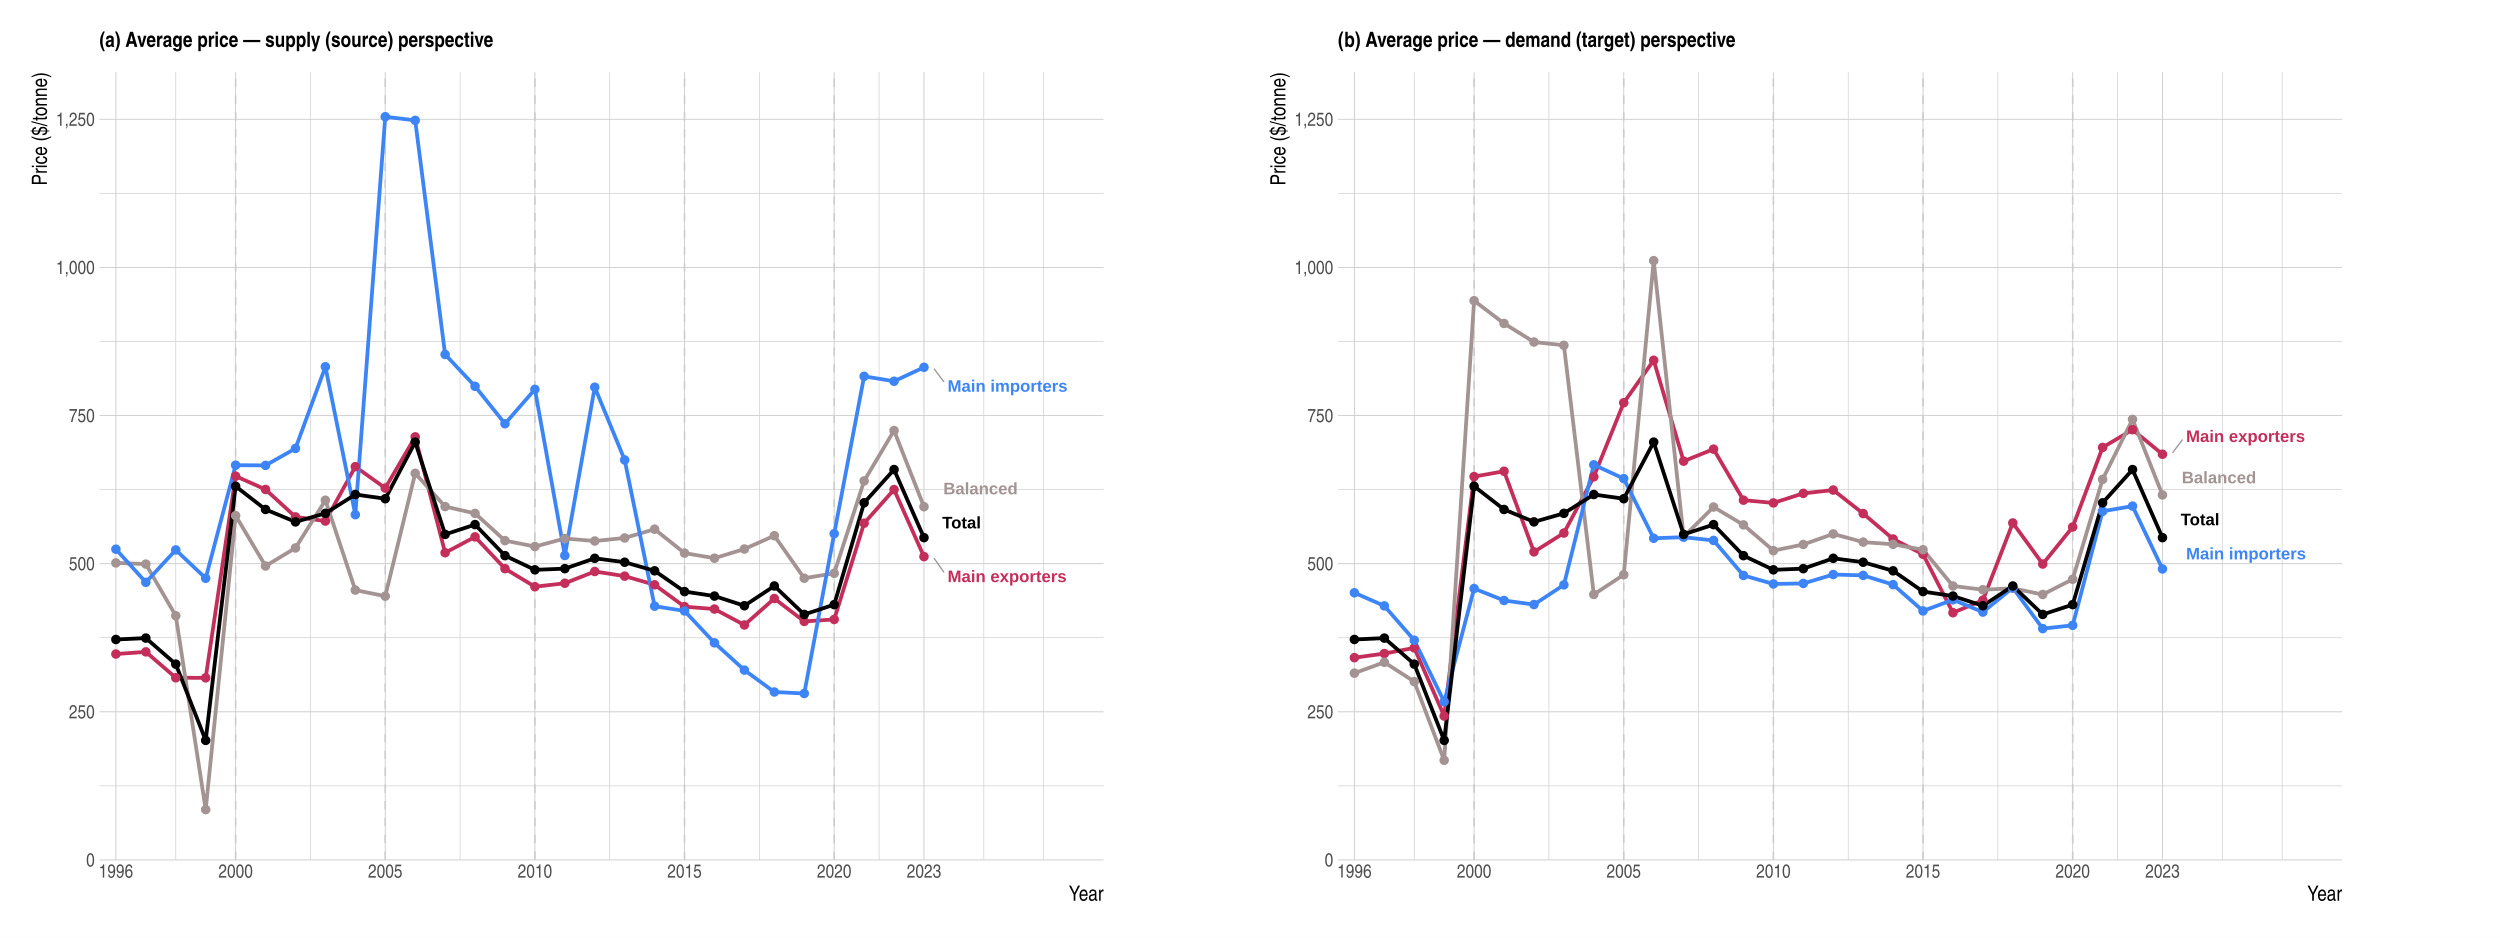
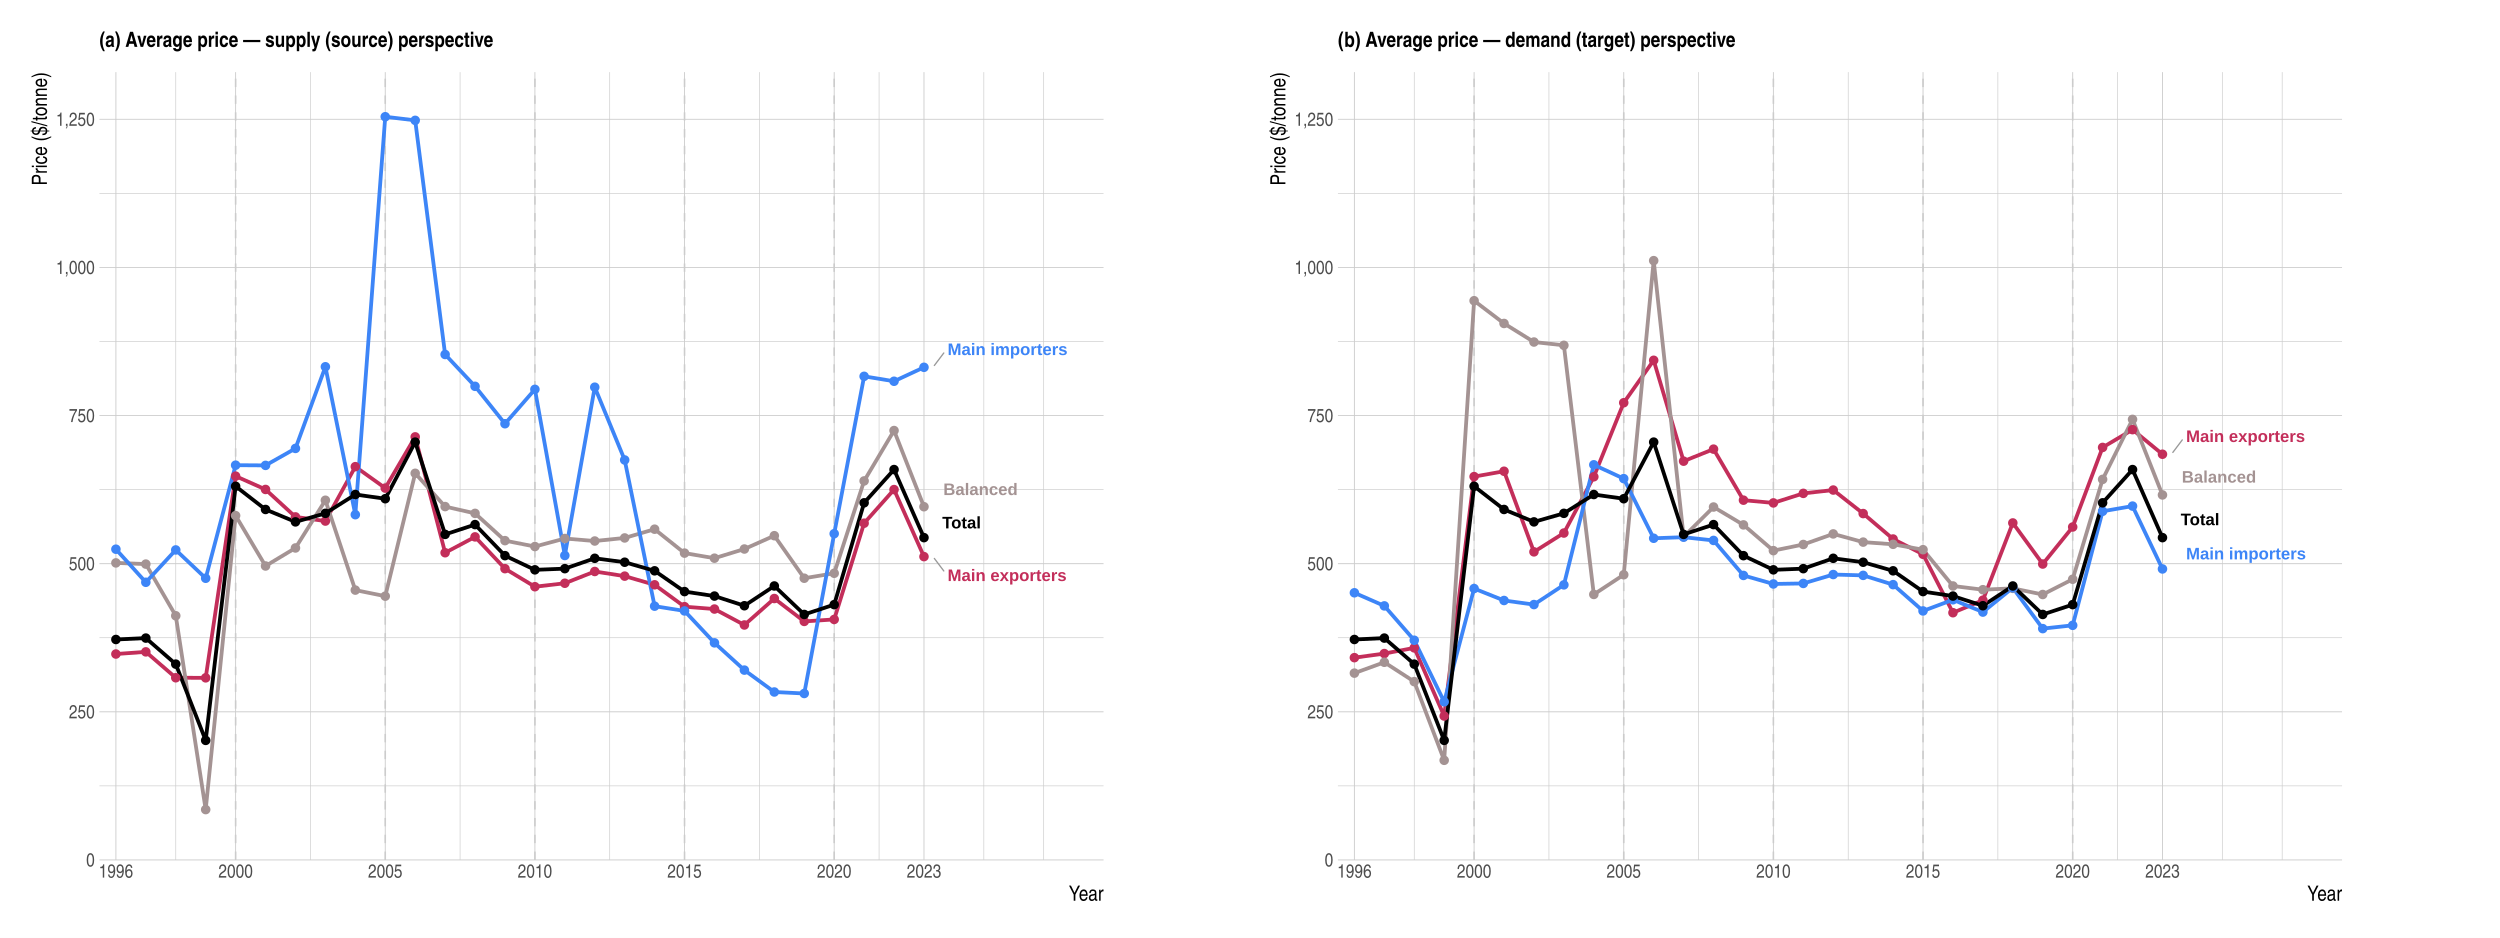
<svg xmlns="http://www.w3.org/2000/svg" class="svglite" width="1190.40pt" height="446.40pt" viewBox="0 0 1190.40 446.40">
  <defs>
    <style type="text/css">
    .svglite line, .svglite polyline, .svglite polygon, .svglite path, .svglite rect, .svglite circle {
      fill: none;
      stroke: #000000;
      stroke-linecap: round;
      stroke-linejoin: round;
      stroke-miterlimit: 10.00;
    }
    .svglite text {
      white-space: pre;
    }
  </style>
  </defs>
  <rect width="100%" height="100%" style="stroke: none; fill: #FFFFFF;" />
  <defs>
    <clipPath id="cpMC4wMHwxMTkwLjQwfDAuMDB8NDQ2LjQw">
      <rect x="0.00" y="0.00" width="1190.40" height="446.40" />
    </clipPath>
  </defs>
  <g clip-path="url(#cpMC4wMHwxMTkwLjQwfDAuMDB8NDQ2LjQw)">
    <rect x="0.00" y="0.00" width="1190.40" height="446.40" style="stroke-width: 1.07; stroke: #FFFFFF; fill: #FFFFFF;" />
  </g>
  <defs>
    <clipPath id="cpNDcuMzV8MTExNS4xOHwzNC4zNnw0MDkuNDY=">
      <rect x="47.35" y="34.36" width="1067.83" height="375.10" />
    </clipPath>
  </defs>
  <g clip-path="url(#cpNDcuMzV8MTExNS4xOHwzNC4zNnw0MDkuNDY=)">
</g>
  <g clip-path="url(#cpMC4wMHwxMTkwLjQwfDAuMDB8NDQ2LjQw)">
</g>
  <defs>
    <clipPath id="cpNS40OHw1OTUuMjB8NS40OHw0NDAuOTI=">
      <rect x="5.48" y="5.48" width="589.72" height="435.44" />
    </clipPath>
  </defs>
  <g clip-path="url(#cpNS40OHw1OTUuMjB8NS40OHw0NDAuOTI=)">
</g>
  <g clip-path="url(#cpMC4wMHwxMTkwLjQwfDAuMDB8NDQ2LjQw)">
</g>
  <defs>
    <clipPath id="cpNTk1LjIwfDExODQuOTJ8NS40OHw0NDAuOTI=">
      <rect x="595.20" y="5.48" width="589.72" height="435.44" />
    </clipPath>
  </defs>
  <g clip-path="url(#cpNTk1LjIwfDExODQuOTJ8NS40OHw0NDAuOTI=)">
</g>
  <g clip-path="url(#cpMC4wMHwxMTkwLjQwfDAuMDB8NDQ2LjQw)">
    <polyline points="47.35,374.20 525.46,374.20 " style="stroke-width: 0.32; stroke: #CCCCCC; stroke-linecap: butt;" />
    <polyline points="47.35,303.67 525.46,303.67 " style="stroke-width: 0.32; stroke: #CCCCCC; stroke-linecap: butt;" />
    <polyline points="47.35,233.14 525.46,233.14 " style="stroke-width: 0.32; stroke: #CCCCCC; stroke-linecap: butt;" />
    <polyline points="47.35,162.61 525.46,162.61 " style="stroke-width: 0.32; stroke: #CCCCCC; stroke-linecap: butt;" />
    <polyline points="47.35,92.08 525.46,92.08 " style="stroke-width: 0.32; stroke: #CCCCCC; stroke-linecap: butt;" />
    <polyline points="83.69,409.46 83.69,34.36 " style="stroke-width: 0.32; stroke: #CCCCCC; stroke-linecap: butt;" />
    <polyline points="147.82,409.46 147.82,34.36 " style="stroke-width: 0.32; stroke: #CCCCCC; stroke-linecap: butt;" />
    <polyline points="219.07,409.46 219.07,34.36 " style="stroke-width: 0.32; stroke: #CCCCCC; stroke-linecap: butt;" />
    <polyline points="290.32,409.46 290.32,34.36 " style="stroke-width: 0.32; stroke: #CCCCCC; stroke-linecap: butt;" />
    <polyline points="361.58,409.46 361.58,34.36 " style="stroke-width: 0.32; stroke: #CCCCCC; stroke-linecap: butt;" />
    <polyline points="418.58,409.46 418.58,34.36 " style="stroke-width: 0.32; stroke: #CCCCCC; stroke-linecap: butt;" />
    <polyline points="468.46,409.46 468.46,34.36 " style="stroke-width: 0.32; stroke: #CCCCCC; stroke-linecap: butt;" />
    <polyline points="496.96,409.46 496.96,34.36 " style="stroke-width: 0.32; stroke: #CCCCCC; stroke-linecap: butt;" />
    <polyline points="47.35,409.46 525.46,409.46 " style="stroke-width: 0.43; stroke: #CCCCCC; stroke-linecap: butt;" />
    <polyline points="47.35,338.93 525.46,338.93 " style="stroke-width: 0.43; stroke: #CCCCCC; stroke-linecap: butt;" />
    <polyline points="47.35,268.40 525.46,268.40 " style="stroke-width: 0.43; stroke: #CCCCCC; stroke-linecap: butt;" />
    <polyline points="47.35,197.87 525.46,197.87 " style="stroke-width: 0.43; stroke: #CCCCCC; stroke-linecap: butt;" />
    <polyline points="47.35,127.34 525.46,127.34 " style="stroke-width: 0.43; stroke: #CCCCCC; stroke-linecap: butt;" />
    <polyline points="47.35,56.81 525.46,56.81 " style="stroke-width: 0.43; stroke: #CCCCCC; stroke-linecap: butt;" />
    <polyline points="55.19,409.46 55.19,34.36 " style="stroke-width: 0.43; stroke: #CCCCCC; stroke-linecap: butt;" />
    <polyline points="112.19,409.46 112.19,34.36 " style="stroke-width: 0.43; stroke: #CCCCCC; stroke-linecap: butt;" />
    <polyline points="183.44,409.46 183.44,34.36 " style="stroke-width: 0.43; stroke: #CCCCCC; stroke-linecap: butt;" />
    <polyline points="254.70,409.46 254.70,34.36 " style="stroke-width: 0.43; stroke: #CCCCCC; stroke-linecap: butt;" />
    <polyline points="325.95,409.46 325.95,34.36 " style="stroke-width: 0.43; stroke: #CCCCCC; stroke-linecap: butt;" />
    <polyline points="397.21,409.46 397.21,34.36 " style="stroke-width: 0.43; stroke: #CCCCCC; stroke-linecap: butt;" />
    <polyline points="439.96,409.46 439.96,34.36 " style="stroke-width: 0.43; stroke: #CCCCCC; stroke-linecap: butt;" />
    <line x1="112.19" y1="409.46" x2="112.19" y2="34.36" style="stroke-width: 0.75; stroke: #CCCCCC; stroke-dasharray: 4.00,4.00; stroke-linecap: butt;" />
    <line x1="183.44" y1="409.46" x2="183.44" y2="34.36" style="stroke-width: 0.75; stroke: #CCCCCC; stroke-dasharray: 4.00,4.00; stroke-linecap: butt;" />
    <line x1="254.70" y1="409.46" x2="254.70" y2="34.36" style="stroke-width: 0.75; stroke: #CCCCCC; stroke-dasharray: 4.00,4.00; stroke-linecap: butt;" />
    <line x1="325.95" y1="409.46" x2="325.95" y2="34.36" style="stroke-width: 0.75; stroke: #CCCCCC; stroke-dasharray: 4.00,4.00; stroke-linecap: butt;" />
    <line x1="397.21" y1="409.46" x2="397.21" y2="34.36" style="stroke-width: 0.75; stroke: #CCCCCC; stroke-dasharray: 4.00,4.00; stroke-linecap: butt;" />
    <polyline points="55.19,311.42 69.44,310.39 83.69,322.72 97.94,322.76 112.19,226.72 126.44,233.06 140.69,246.13 154.94,248.11 169.19,222.21 183.44,232.41 197.70,208.02 211.95,263.19 226.20,255.64 240.45,270.77 254.70,279.37 268.95,277.72 283.20,272.12 297.45,274.33 311.70,278.46 325.95,288.88 340.20,290.00 354.45,297.59 368.70,284.99 382.95,295.89 397.21,294.95 411.46,249.13 425.71,233.12 439.96,265.04 " style="stroke-width: 1.81; stroke: #C32E5A; stroke-linecap: butt;" />
    <polyline points="55.19,268.03 69.44,268.60 83.69,293.20 97.94,385.49 112.19,245.52 126.44,269.50 140.69,260.92 154.94,238.20 169.19,280.98 183.44,283.87 197.70,225.37 211.95,241.21 226.20,244.45 240.45,257.43 254.70,260.24 268.95,256.42 283.20,257.61 297.45,256.15 311.70,251.98 325.95,263.37 340.20,265.79 354.45,261.42 368.70,255.08 382.95,275.33 397.21,272.97 411.46,229.00 425.71,205.01 439.96,241.28 " style="stroke-width: 1.81; stroke: #A49393; stroke-linecap: butt;" />
    <polyline points="55.19,261.51 69.44,277.26 83.69,261.86 97.94,275.34 112.19,221.50 126.44,221.60 140.69,213.52 154.94,174.64 169.19,245.07 183.44,55.59 197.70,57.31 211.95,168.79 226.20,183.95 240.45,201.76 254.70,185.39 268.95,264.51 283.20,184.37 297.45,219.02 311.70,288.63 325.95,290.91 340.20,306.10 354.45,319.08 368.70,329.50 382.95,330.21 397.21,254.12 411.46,179.19 425.71,181.54 439.96,174.90 " style="stroke-width: 1.81; stroke: #3D85F7; stroke-linecap: butt;" />
    <polyline points="55.19,304.50 69.44,303.83 83.69,316.23 97.94,352.54 112.19,231.54 126.44,242.59 140.69,248.50 154.94,244.43 169.19,235.47 183.44,237.47 197.70,210.52 211.95,254.46 226.20,249.79 240.45,264.58 254.70,271.33 268.95,270.77 283.20,265.84 297.45,267.71 311.70,271.80 325.95,281.69 340.20,283.82 354.45,288.43 368.70,279.02 382.95,292.58 397.21,287.90 411.46,239.42 425.71,223.59 439.96,256.00 " style="stroke-width: 1.81; stroke-linecap: butt;" />
    <circle cx="55.19" cy="311.42" r="2.27" style="stroke-width: 0.71; stroke: none; fill: #C32E5A;" />
    <circle cx="69.44" cy="310.39" r="2.27" style="stroke-width: 0.71; stroke: none; fill: #C32E5A;" />
    <circle cx="83.69" cy="322.72" r="2.27" style="stroke-width: 0.71; stroke: none; fill: #C32E5A;" />
    <circle cx="97.94" cy="322.76" r="2.27" style="stroke-width: 0.71; stroke: none; fill: #C32E5A;" />
    <circle cx="112.19" cy="226.72" r="2.27" style="stroke-width: 0.71; stroke: none; fill: #C32E5A;" />
    <circle cx="126.44" cy="233.06" r="2.27" style="stroke-width: 0.71; stroke: none; fill: #C32E5A;" />
    <circle cx="140.69" cy="246.13" r="2.27" style="stroke-width: 0.71; stroke: none; fill: #C32E5A;" />
    <circle cx="154.94" cy="248.11" r="2.27" style="stroke-width: 0.71; stroke: none; fill: #C32E5A;" />
    <circle cx="169.19" cy="222.21" r="2.27" style="stroke-width: 0.71; stroke: none; fill: #C32E5A;" />
    <circle cx="183.44" cy="232.41" r="2.27" style="stroke-width: 0.71; stroke: none; fill: #C32E5A;" />
    <circle cx="197.70" cy="208.02" r="2.27" style="stroke-width: 0.71; stroke: none; fill: #C32E5A;" />
    <circle cx="211.95" cy="263.19" r="2.27" style="stroke-width: 0.71; stroke: none; fill: #C32E5A;" />
    <circle cx="226.20" cy="255.64" r="2.27" style="stroke-width: 0.71; stroke: none; fill: #C32E5A;" />
    <circle cx="240.45" cy="270.77" r="2.27" style="stroke-width: 0.71; stroke: none; fill: #C32E5A;" />
    <circle cx="254.70" cy="279.37" r="2.27" style="stroke-width: 0.71; stroke: none; fill: #C32E5A;" />
    <circle cx="268.95" cy="277.72" r="2.27" style="stroke-width: 0.71; stroke: none; fill: #C32E5A;" />
    <circle cx="283.20" cy="272.12" r="2.27" style="stroke-width: 0.71; stroke: none; fill: #C32E5A;" />
    <circle cx="297.45" cy="274.33" r="2.27" style="stroke-width: 0.71; stroke: none; fill: #C32E5A;" />
    <circle cx="311.70" cy="278.46" r="2.27" style="stroke-width: 0.71; stroke: none; fill: #C32E5A;" />
    <circle cx="325.95" cy="288.88" r="2.27" style="stroke-width: 0.71; stroke: none; fill: #C32E5A;" />
    <circle cx="340.20" cy="290.00" r="2.27" style="stroke-width: 0.71; stroke: none; fill: #C32E5A;" />
    <circle cx="354.45" cy="297.59" r="2.27" style="stroke-width: 0.71; stroke: none; fill: #C32E5A;" />
    <circle cx="368.70" cy="284.99" r="2.27" style="stroke-width: 0.71; stroke: none; fill: #C32E5A;" />
    <circle cx="382.95" cy="295.89" r="2.27" style="stroke-width: 0.71; stroke: none; fill: #C32E5A;" />
    <circle cx="397.21" cy="294.95" r="2.27" style="stroke-width: 0.71; stroke: none; fill: #C32E5A;" />
    <circle cx="411.46" cy="249.13" r="2.27" style="stroke-width: 0.71; stroke: none; fill: #C32E5A;" />
    <circle cx="425.71" cy="233.12" r="2.27" style="stroke-width: 0.71; stroke: none; fill: #C32E5A;" />
    <circle cx="439.96" cy="265.04" r="2.27" style="stroke-width: 0.71; stroke: none; fill: #C32E5A;" />
    <circle cx="55.19" cy="268.03" r="2.27" style="stroke-width: 0.71; stroke: none; fill: #A49393;" />
    <circle cx="69.44" cy="268.60" r="2.27" style="stroke-width: 0.71; stroke: none; fill: #A49393;" />
    <circle cx="83.69" cy="293.20" r="2.27" style="stroke-width: 0.71; stroke: none; fill: #A49393;" />
    <circle cx="97.94" cy="385.49" r="2.27" style="stroke-width: 0.71; stroke: none; fill: #A49393;" />
    <circle cx="112.19" cy="245.52" r="2.27" style="stroke-width: 0.71; stroke: none; fill: #A49393;" />
    <circle cx="126.44" cy="269.50" r="2.27" style="stroke-width: 0.71; stroke: none; fill: #A49393;" />
    <circle cx="140.69" cy="260.92" r="2.27" style="stroke-width: 0.71; stroke: none; fill: #A49393;" />
    <circle cx="154.94" cy="238.20" r="2.27" style="stroke-width: 0.71; stroke: none; fill: #A49393;" />
    <circle cx="169.19" cy="280.98" r="2.27" style="stroke-width: 0.71; stroke: none; fill: #A49393;" />
    <circle cx="183.44" cy="283.87" r="2.27" style="stroke-width: 0.71; stroke: none; fill: #A49393;" />
    <circle cx="197.70" cy="225.37" r="2.27" style="stroke-width: 0.71; stroke: none; fill: #A49393;" />
    <circle cx="211.95" cy="241.21" r="2.27" style="stroke-width: 0.71; stroke: none; fill: #A49393;" />
    <circle cx="226.20" cy="244.45" r="2.27" style="stroke-width: 0.71; stroke: none; fill: #A49393;" />
    <circle cx="240.45" cy="257.43" r="2.27" style="stroke-width: 0.71; stroke: none; fill: #A49393;" />
    <circle cx="254.70" cy="260.24" r="2.27" style="stroke-width: 0.71; stroke: none; fill: #A49393;" />
    <circle cx="268.95" cy="256.42" r="2.27" style="stroke-width: 0.71; stroke: none; fill: #A49393;" />
    <circle cx="283.20" cy="257.61" r="2.27" style="stroke-width: 0.71; stroke: none; fill: #A49393;" />
    <circle cx="297.45" cy="256.15" r="2.27" style="stroke-width: 0.71; stroke: none; fill: #A49393;" />
    <circle cx="311.70" cy="251.98" r="2.27" style="stroke-width: 0.71; stroke: none; fill: #A49393;" />
    <circle cx="325.95" cy="263.37" r="2.27" style="stroke-width: 0.71; stroke: none; fill: #A49393;" />
    <circle cx="340.20" cy="265.79" r="2.27" style="stroke-width: 0.71; stroke: none; fill: #A49393;" />
    <circle cx="354.45" cy="261.42" r="2.27" style="stroke-width: 0.71; stroke: none; fill: #A49393;" />
    <circle cx="368.70" cy="255.08" r="2.27" style="stroke-width: 0.71; stroke: none; fill: #A49393;" />
    <circle cx="382.95" cy="275.33" r="2.27" style="stroke-width: 0.71; stroke: none; fill: #A49393;" />
    <circle cx="397.21" cy="272.97" r="2.27" style="stroke-width: 0.71; stroke: none; fill: #A49393;" />
    <circle cx="411.46" cy="229.00" r="2.27" style="stroke-width: 0.71; stroke: none; fill: #A49393;" />
    <circle cx="425.71" cy="205.01" r="2.27" style="stroke-width: 0.71; stroke: none; fill: #A49393;" />
    <circle cx="439.96" cy="241.28" r="2.27" style="stroke-width: 0.71; stroke: none; fill: #A49393;" />
    <circle cx="55.19" cy="261.51" r="2.27" style="stroke-width: 0.71; stroke: none; fill: #3D85F7;" />
    <circle cx="69.44" cy="277.26" r="2.27" style="stroke-width: 0.71; stroke: none; fill: #3D85F7;" />
    <circle cx="83.69" cy="261.86" r="2.27" style="stroke-width: 0.71; stroke: none; fill: #3D85F7;" />
    <circle cx="97.94" cy="275.34" r="2.27" style="stroke-width: 0.71; stroke: none; fill: #3D85F7;" />
    <circle cx="112.19" cy="221.50" r="2.27" style="stroke-width: 0.71; stroke: none; fill: #3D85F7;" />
    <circle cx="126.44" cy="221.60" r="2.27" style="stroke-width: 0.71; stroke: none; fill: #3D85F7;" />
    <circle cx="140.69" cy="213.52" r="2.27" style="stroke-width: 0.71; stroke: none; fill: #3D85F7;" />
    <circle cx="154.94" cy="174.64" r="2.27" style="stroke-width: 0.71; stroke: none; fill: #3D85F7;" />
    <circle cx="169.19" cy="245.07" r="2.27" style="stroke-width: 0.71; stroke: none; fill: #3D85F7;" />
    <circle cx="183.44" cy="55.59" r="2.27" style="stroke-width: 0.71; stroke: none; fill: #3D85F7;" />
    <circle cx="197.70" cy="57.31" r="2.27" style="stroke-width: 0.71; stroke: none; fill: #3D85F7;" />
    <circle cx="211.95" cy="168.79" r="2.27" style="stroke-width: 0.71; stroke: none; fill: #3D85F7;" />
    <circle cx="226.20" cy="183.95" r="2.27" style="stroke-width: 0.71; stroke: none; fill: #3D85F7;" />
    <circle cx="240.45" cy="201.76" r="2.27" style="stroke-width: 0.71; stroke: none; fill: #3D85F7;" />
    <circle cx="254.70" cy="185.39" r="2.27" style="stroke-width: 0.71; stroke: none; fill: #3D85F7;" />
    <circle cx="268.95" cy="264.51" r="2.27" style="stroke-width: 0.71; stroke: none; fill: #3D85F7;" />
    <circle cx="283.20" cy="184.37" r="2.27" style="stroke-width: 0.71; stroke: none; fill: #3D85F7;" />
    <circle cx="297.45" cy="219.02" r="2.27" style="stroke-width: 0.71; stroke: none; fill: #3D85F7;" />
    <circle cx="311.70" cy="288.63" r="2.27" style="stroke-width: 0.71; stroke: none; fill: #3D85F7;" />
    <circle cx="325.95" cy="290.91" r="2.27" style="stroke-width: 0.71; stroke: none; fill: #3D85F7;" />
    <circle cx="340.20" cy="306.10" r="2.27" style="stroke-width: 0.71; stroke: none; fill: #3D85F7;" />
    <circle cx="354.45" cy="319.08" r="2.27" style="stroke-width: 0.71; stroke: none; fill: #3D85F7;" />
    <circle cx="368.70" cy="329.50" r="2.27" style="stroke-width: 0.71; stroke: none; fill: #3D85F7;" />
    <circle cx="382.95" cy="330.21" r="2.27" style="stroke-width: 0.71; stroke: none; fill: #3D85F7;" />
    <circle cx="397.21" cy="254.12" r="2.27" style="stroke-width: 0.71; stroke: none; fill: #3D85F7;" />
    <circle cx="411.46" cy="179.19" r="2.27" style="stroke-width: 0.71; stroke: none; fill: #3D85F7;" />
    <circle cx="425.71" cy="181.54" r="2.27" style="stroke-width: 0.71; stroke: none; fill: #3D85F7;" />
    <circle cx="439.96" cy="174.90" r="2.27" style="stroke-width: 0.71; stroke: none; fill: #3D85F7;" />
    <circle cx="55.19" cy="304.50" r="2.27" style="stroke-width: 0.71; stroke: none; fill: #000000;" />
    <circle cx="69.44" cy="303.83" r="2.27" style="stroke-width: 0.71; stroke: none; fill: #000000;" />
    <circle cx="83.69" cy="316.23" r="2.27" style="stroke-width: 0.71; stroke: none; fill: #000000;" />
    <circle cx="97.94" cy="352.54" r="2.27" style="stroke-width: 0.71; stroke: none; fill: #000000;" />
    <circle cx="112.19" cy="231.54" r="2.27" style="stroke-width: 0.71; stroke: none; fill: #000000;" />
    <circle cx="126.44" cy="242.59" r="2.27" style="stroke-width: 0.71; stroke: none; fill: #000000;" />
    <circle cx="140.69" cy="248.50" r="2.27" style="stroke-width: 0.71; stroke: none; fill: #000000;" />
    <circle cx="154.94" cy="244.43" r="2.27" style="stroke-width: 0.71; stroke: none; fill: #000000;" />
    <circle cx="169.19" cy="235.47" r="2.27" style="stroke-width: 0.71; stroke: none; fill: #000000;" />
    <circle cx="183.44" cy="237.47" r="2.27" style="stroke-width: 0.71; stroke: none; fill: #000000;" />
    <circle cx="197.70" cy="210.52" r="2.27" style="stroke-width: 0.71; stroke: none; fill: #000000;" />
    <circle cx="211.95" cy="254.46" r="2.27" style="stroke-width: 0.71; stroke: none; fill: #000000;" />
    <circle cx="226.20" cy="249.79" r="2.27" style="stroke-width: 0.71; stroke: none; fill: #000000;" />
    <circle cx="240.45" cy="264.58" r="2.27" style="stroke-width: 0.71; stroke: none; fill: #000000;" />
    <circle cx="254.70" cy="271.33" r="2.27" style="stroke-width: 0.71; stroke: none; fill: #000000;" />
    <circle cx="268.95" cy="270.77" r="2.27" style="stroke-width: 0.71; stroke: none; fill: #000000;" />
    <circle cx="283.20" cy="265.84" r="2.27" style="stroke-width: 0.71; stroke: none; fill: #000000;" />
    <circle cx="297.45" cy="267.71" r="2.27" style="stroke-width: 0.71; stroke: none; fill: #000000;" />
    <circle cx="311.70" cy="271.80" r="2.27" style="stroke-width: 0.71; stroke: none; fill: #000000;" />
    <circle cx="325.95" cy="281.69" r="2.27" style="stroke-width: 0.71; stroke: none; fill: #000000;" />
    <circle cx="340.20" cy="283.82" r="2.27" style="stroke-width: 0.71; stroke: none; fill: #000000;" />
    <circle cx="354.45" cy="288.43" r="2.27" style="stroke-width: 0.71; stroke: none; fill: #000000;" />
    <circle cx="368.70" cy="279.02" r="2.27" style="stroke-width: 0.71; stroke: none; fill: #000000;" />
    <circle cx="382.95" cy="292.58" r="2.27" style="stroke-width: 0.71; stroke: none; fill: #000000;" />
    <circle cx="397.21" cy="287.90" r="2.27" style="stroke-width: 0.71; stroke: none; fill: #000000;" />
    <circle cx="411.46" cy="239.42" r="2.27" style="stroke-width: 0.71; stroke: none; fill: #000000;" />
    <circle cx="425.71" cy="223.59" r="2.27" style="stroke-width: 0.71; stroke: none; fill: #000000;" />
    <circle cx="439.96" cy="256.00" r="2.27" style="stroke-width: 0.71; stroke: none; fill: #000000;" />
-     <line x1="449.39" y1="272.41" x2="444.86" y2="265.94" style="stroke-width: 0.64; stroke: #999999;" />
-     <line x1="449.39" y1="181.72" x2="444.90" y2="175.78" style="stroke-width: 0.64; stroke: #999999;" />
-     <text x="451.19" y="277.18" style="font-size: 7.97px; font-weight: bold;fill: #C32E5A; font-family: &quot;Liberation Sans&quot;;" textLength="67.92px" lengthAdjust="spacingAndGlyphs">Main exporters</text>
-     <text x="449.16" y="235.38" style="font-size: 7.97px; font-weight: bold;fill: #A49393; font-family: &quot;Liberation Sans&quot;;" textLength="41.00px" lengthAdjust="spacingAndGlyphs">Balanced</text>
-     <text x="451.19" y="186.54" style="font-size: 7.97px; font-weight: bold;fill: #3D85F7; font-family: &quot;Liberation Sans&quot;;" textLength="68.41px" lengthAdjust="spacingAndGlyphs">Main importers</text>
+     <line x1="449.39" y1="271.86" x2="444.90" y2="265.92" style="stroke-width: 0.64; stroke: #999999;" />
+     <line x1="449.39" y1="168.08" x2="444.90" y2="174.02" style="stroke-width: 0.64; stroke: #999999;" />
+     <text x="451.19" y="276.67" style="font-size: 7.97px; font-weight: bold;fill: #C32E5A; font-family: &quot;Liberation Sans&quot;;" textLength="67.92px" lengthAdjust="spacingAndGlyphs">Main exporters</text>
+     <text x="449.16" y="235.73" style="font-size: 7.97px; font-weight: bold;fill: #A49393; font-family: &quot;Liberation Sans&quot;;" textLength="41.00px" lengthAdjust="spacingAndGlyphs">Balanced</text>
+     <text x="451.19" y="169.07" style="font-size: 7.97px; font-weight: bold;fill: #3D85F7; font-family: &quot;Liberation Sans&quot;;" textLength="68.41px" lengthAdjust="spacingAndGlyphs">Main importers</text>
    <text x="448.64" y="251.60" style="font-size: 7.97px; font-weight: bold; font-family: &quot;Liberation Sans&quot;;" textLength="21.74px" lengthAdjust="spacingAndGlyphs">Total</text>
    <text x="45.11" y="412.56" text-anchor="end" style="font-size: 9.00px;fill: #4D4D4D; font-family: &quot;Liberation Sans Narrow&quot;;" textLength="4.10px" lengthAdjust="spacingAndGlyphs">0</text>
    <text x="45.11" y="342.03" text-anchor="end" style="font-size: 9.00px;fill: #4D4D4D; font-family: &quot;Liberation Sans Narrow&quot;;" textLength="12.31px" lengthAdjust="spacingAndGlyphs">250</text>
    <text x="45.11" y="271.50" text-anchor="end" style="font-size: 9.00px;fill: #4D4D4D; font-family: &quot;Liberation Sans Narrow&quot;;" textLength="12.31px" lengthAdjust="spacingAndGlyphs">500</text>
    <text x="45.11" y="200.97" text-anchor="end" style="font-size: 9.00px;fill: #4D4D4D; font-family: &quot;Liberation Sans Narrow&quot;;" textLength="12.31px" lengthAdjust="spacingAndGlyphs">750</text>
    <text x="45.11" y="130.44" text-anchor="end" style="font-size: 9.00px;fill: #4D4D4D; font-family: &quot;Liberation Sans Narrow&quot;;" textLength="18.47px" lengthAdjust="spacingAndGlyphs">1,000</text>
    <text x="45.11" y="59.91" text-anchor="end" style="font-size: 9.00px;fill: #4D4D4D; font-family: &quot;Liberation Sans Narrow&quot;;" textLength="18.47px" lengthAdjust="spacingAndGlyphs">1,250</text>
    <text x="55.19" y="417.89" text-anchor="middle" style="font-size: 9.00px;fill: #4D4D4D; font-family: &quot;Liberation Sans Narrow&quot;;" textLength="16.42px" lengthAdjust="spacingAndGlyphs">1996</text>
    <text x="112.19" y="417.89" text-anchor="middle" style="font-size: 9.00px;fill: #4D4D4D; font-family: &quot;Liberation Sans Narrow&quot;;" textLength="16.42px" lengthAdjust="spacingAndGlyphs">2000</text>
    <text x="183.44" y="417.89" text-anchor="middle" style="font-size: 9.00px;fill: #4D4D4D; font-family: &quot;Liberation Sans Narrow&quot;;" textLength="16.42px" lengthAdjust="spacingAndGlyphs">2005</text>
    <text x="254.70" y="417.89" text-anchor="middle" style="font-size: 9.00px;fill: #4D4D4D; font-family: &quot;Liberation Sans Narrow&quot;;" textLength="16.42px" lengthAdjust="spacingAndGlyphs">2010</text>
    <text x="325.95" y="417.89" text-anchor="middle" style="font-size: 9.00px;fill: #4D4D4D; font-family: &quot;Liberation Sans Narrow&quot;;" textLength="16.42px" lengthAdjust="spacingAndGlyphs">2015</text>
    <text x="397.21" y="417.89" text-anchor="middle" style="font-size: 9.00px;fill: #4D4D4D; font-family: &quot;Liberation Sans Narrow&quot;;" textLength="16.42px" lengthAdjust="spacingAndGlyphs">2020</text>
    <text x="439.96" y="417.89" text-anchor="middle" style="font-size: 9.00px;fill: #4D4D4D; font-family: &quot;Liberation Sans Narrow&quot;;" textLength="16.42px" lengthAdjust="spacingAndGlyphs">2023</text>
    <text x="525.46" y="428.88" text-anchor="end" style="font-size: 10.00px; font-family: &quot;Liberation Sans Narrow&quot;;" textLength="16.57px" lengthAdjust="spacingAndGlyphs">Year</text>
    <text transform="translate(22.33,34.36) rotate(-90)" text-anchor="end" style="font-size: 10.00px; font-family: &quot;Liberation Sans Narrow&quot;;" textLength="53.78px" lengthAdjust="spacingAndGlyphs">Price ($/tonne)</text>
    <text x="47.35" y="22.33" style="font-size: 10.00px; font-weight: bold; font-family: &quot;Liberation Sans Narrow&quot;;" textLength="187.61px" lengthAdjust="spacingAndGlyphs">(a) Average price — supply (source) perspective</text>
    <polyline points="637.07,374.20 1115.18,374.20 " style="stroke-width: 0.32; stroke: #CCCCCC; stroke-linecap: butt;" />
    <polyline points="637.07,303.67 1115.18,303.67 " style="stroke-width: 0.32; stroke: #CCCCCC; stroke-linecap: butt;" />
    <polyline points="637.07,233.14 1115.18,233.14 " style="stroke-width: 0.32; stroke: #CCCCCC; stroke-linecap: butt;" />
    <polyline points="637.07,162.61 1115.18,162.61 " style="stroke-width: 0.32; stroke: #CCCCCC; stroke-linecap: butt;" />
    <polyline points="637.07,92.08 1115.18,92.08 " style="stroke-width: 0.32; stroke: #CCCCCC; stroke-linecap: butt;" />
    <polyline points="673.41,409.46 673.41,34.36 " style="stroke-width: 0.32; stroke: #CCCCCC; stroke-linecap: butt;" />
    <polyline points="737.54,409.46 737.54,34.36 " style="stroke-width: 0.32; stroke: #CCCCCC; stroke-linecap: butt;" />
    <polyline points="808.79,409.46 808.79,34.36 " style="stroke-width: 0.32; stroke: #CCCCCC; stroke-linecap: butt;" />
    <polyline points="880.05,409.46 880.05,34.36 " style="stroke-width: 0.32; stroke: #CCCCCC; stroke-linecap: butt;" />
    <polyline points="951.30,409.46 951.30,34.36 " style="stroke-width: 0.32; stroke: #CCCCCC; stroke-linecap: butt;" />
    <polyline points="1008.30,409.46 1008.30,34.36 " style="stroke-width: 0.32; stroke: #CCCCCC; stroke-linecap: butt;" />
    <polyline points="1058.18,409.46 1058.18,34.36 " style="stroke-width: 0.32; stroke: #CCCCCC; stroke-linecap: butt;" />
    <polyline points="1086.68,409.46 1086.68,34.36 " style="stroke-width: 0.32; stroke: #CCCCCC; stroke-linecap: butt;" />
    <polyline points="637.07,409.46 1115.18,409.46 " style="stroke-width: 0.43; stroke: #CCCCCC; stroke-linecap: butt;" />
    <polyline points="637.07,338.93 1115.18,338.93 " style="stroke-width: 0.43; stroke: #CCCCCC; stroke-linecap: butt;" />
    <polyline points="637.07,268.40 1115.18,268.40 " style="stroke-width: 0.43; stroke: #CCCCCC; stroke-linecap: butt;" />
    <polyline points="637.07,197.87 1115.18,197.87 " style="stroke-width: 0.43; stroke: #CCCCCC; stroke-linecap: butt;" />
    <polyline points="637.07,127.34 1115.18,127.34 " style="stroke-width: 0.43; stroke: #CCCCCC; stroke-linecap: butt;" />
    <polyline points="637.07,56.81 1115.18,56.81 " style="stroke-width: 0.43; stroke: #CCCCCC; stroke-linecap: butt;" />
    <polyline points="644.91,409.46 644.91,34.36 " style="stroke-width: 0.43; stroke: #CCCCCC; stroke-linecap: butt;" />
    <polyline points="701.91,409.46 701.91,34.36 " style="stroke-width: 0.43; stroke: #CCCCCC; stroke-linecap: butt;" />
    <polyline points="773.16,409.46 773.16,34.36 " style="stroke-width: 0.43; stroke: #CCCCCC; stroke-linecap: butt;" />
    <polyline points="844.42,409.46 844.42,34.36 " style="stroke-width: 0.43; stroke: #CCCCCC; stroke-linecap: butt;" />
    <polyline points="915.67,409.46 915.67,34.36 " style="stroke-width: 0.43; stroke: #CCCCCC; stroke-linecap: butt;" />
    <polyline points="986.93,409.46 986.93,34.36 " style="stroke-width: 0.43; stroke: #CCCCCC; stroke-linecap: butt;" />
    <polyline points="1029.68,409.46 1029.68,34.36 " style="stroke-width: 0.43; stroke: #CCCCCC; stroke-linecap: butt;" />
    <line x1="701.91" y1="409.46" x2="701.91" y2="34.36" style="stroke-width: 0.75; stroke: #CCCCCC; stroke-dasharray: 4.00,4.00; stroke-linecap: butt;" />
    <line x1="773.16" y1="409.46" x2="773.16" y2="34.36" style="stroke-width: 0.75; stroke: #CCCCCC; stroke-dasharray: 4.00,4.00; stroke-linecap: butt;" />
    <line x1="844.42" y1="409.46" x2="844.42" y2="34.36" style="stroke-width: 0.75; stroke: #CCCCCC; stroke-dasharray: 4.00,4.00; stroke-linecap: butt;" />
    <line x1="915.67" y1="409.46" x2="915.67" y2="34.36" style="stroke-width: 0.75; stroke: #CCCCCC; stroke-dasharray: 4.00,4.00; stroke-linecap: butt;" />
    <line x1="986.93" y1="409.46" x2="986.93" y2="34.36" style="stroke-width: 0.75; stroke: #CCCCCC; stroke-dasharray: 4.00,4.00; stroke-linecap: butt;" />
    <polyline points="644.91,313.15 659.16,311.20 673.41,308.50 687.66,340.94 701.91,226.94 716.16,224.39 730.41,262.77 744.66,253.81 758.91,227.02 773.16,191.77 787.42,171.56 801.67,219.59 815.92,213.86 830.17,238.16 844.42,239.47 858.67,234.92 872.92,233.34 887.17,244.54 901.42,256.66 915.67,263.93 929.92,291.75 944.17,285.80 958.42,249.01 972.67,268.57 986.93,250.94 1001.18,213.05 1015.43,204.58 1029.68,216.29 " style="stroke-width: 1.81; stroke: #C32E5A; stroke-linecap: butt;" />
    <polyline points="644.91,320.52 659.16,315.35 673.41,324.57 687.66,362.03 701.91,143.19 716.16,154.02 730.41,162.86 744.66,164.43 758.91,283.05 773.16,273.67 787.42,124.11 801.67,255.58 815.92,241.42 830.17,249.93 844.42,262.19 858.67,259.26 872.92,254.23 887.17,258.13 901.42,259.18 915.67,261.74 929.92,279.02 944.17,280.79 958.42,280.15 972.67,283.08 986.93,275.81 1001.18,228.26 1015.43,199.69 1029.68,235.67 " style="stroke-width: 1.81; stroke: #A49393; stroke-linecap: butt;" />
    <polyline points="644.91,282.26 659.16,288.50 673.41,304.86 687.66,334.16 701.91,280.24 716.16,285.93 730.41,287.87 744.66,278.49 758.91,221.32 773.16,227.90 787.42,256.30 801.67,255.79 815.92,257.33 830.17,274.00 844.42,278.06 858.67,277.81 872.92,273.57 887.17,273.97 901.42,278.38 915.67,290.91 929.92,285.59 944.17,291.45 958.42,279.88 972.67,299.32 986.93,297.76 1001.18,243.45 1015.43,240.98 1029.68,270.91 " style="stroke-width: 1.81; stroke: #3D85F7; stroke-linecap: butt;" />
    <polyline points="644.91,304.50 659.16,303.83 673.41,316.23 687.66,352.54 701.91,231.54 716.16,242.59 730.41,248.50 744.66,244.43 758.91,235.47 773.16,237.47 787.42,210.52 801.67,254.46 815.92,249.79 830.17,264.58 844.42,271.33 858.67,270.77 872.92,265.84 887.17,267.71 901.42,271.80 915.67,281.69 929.92,283.82 944.17,288.43 958.42,279.02 972.67,292.58 986.93,287.90 1001.18,239.42 1015.43,223.59 1029.68,256.00 " style="stroke-width: 1.81; stroke-linecap: butt;" />
    <circle cx="644.91" cy="313.15" r="2.27" style="stroke-width: 0.71; stroke: none; fill: #C32E5A;" />
    <circle cx="659.16" cy="311.20" r="2.27" style="stroke-width: 0.71; stroke: none; fill: #C32E5A;" />
    <circle cx="673.41" cy="308.50" r="2.27" style="stroke-width: 0.71; stroke: none; fill: #C32E5A;" />
    <circle cx="687.66" cy="340.94" r="2.27" style="stroke-width: 0.71; stroke: none; fill: #C32E5A;" />
    <circle cx="701.91" cy="226.94" r="2.27" style="stroke-width: 0.71; stroke: none; fill: #C32E5A;" />
    <circle cx="716.16" cy="224.39" r="2.27" style="stroke-width: 0.71; stroke: none; fill: #C32E5A;" />
    <circle cx="730.41" cy="262.77" r="2.27" style="stroke-width: 0.71; stroke: none; fill: #C32E5A;" />
    <circle cx="744.66" cy="253.81" r="2.27" style="stroke-width: 0.71; stroke: none; fill: #C32E5A;" />
    <circle cx="758.91" cy="227.02" r="2.27" style="stroke-width: 0.71; stroke: none; fill: #C32E5A;" />
    <circle cx="773.16" cy="191.77" r="2.27" style="stroke-width: 0.71; stroke: none; fill: #C32E5A;" />
    <circle cx="787.42" cy="171.56" r="2.27" style="stroke-width: 0.71; stroke: none; fill: #C32E5A;" />
    <circle cx="801.67" cy="219.59" r="2.27" style="stroke-width: 0.71; stroke: none; fill: #C32E5A;" />
    <circle cx="815.92" cy="213.86" r="2.27" style="stroke-width: 0.71; stroke: none; fill: #C32E5A;" />
    <circle cx="830.17" cy="238.16" r="2.27" style="stroke-width: 0.71; stroke: none; fill: #C32E5A;" />
    <circle cx="844.42" cy="239.47" r="2.27" style="stroke-width: 0.71; stroke: none; fill: #C32E5A;" />
    <circle cx="858.67" cy="234.92" r="2.27" style="stroke-width: 0.71; stroke: none; fill: #C32E5A;" />
    <circle cx="872.92" cy="233.34" r="2.27" style="stroke-width: 0.71; stroke: none; fill: #C32E5A;" />
    <circle cx="887.17" cy="244.54" r="2.27" style="stroke-width: 0.71; stroke: none; fill: #C32E5A;" />
    <circle cx="901.42" cy="256.66" r="2.27" style="stroke-width: 0.71; stroke: none; fill: #C32E5A;" />
    <circle cx="915.67" cy="263.93" r="2.27" style="stroke-width: 0.71; stroke: none; fill: #C32E5A;" />
    <circle cx="929.92" cy="291.75" r="2.27" style="stroke-width: 0.71; stroke: none; fill: #C32E5A;" />
    <circle cx="944.17" cy="285.80" r="2.27" style="stroke-width: 0.71; stroke: none; fill: #C32E5A;" />
    <circle cx="958.42" cy="249.01" r="2.27" style="stroke-width: 0.71; stroke: none; fill: #C32E5A;" />
    <circle cx="972.67" cy="268.57" r="2.27" style="stroke-width: 0.71; stroke: none; fill: #C32E5A;" />
    <circle cx="986.93" cy="250.94" r="2.27" style="stroke-width: 0.71; stroke: none; fill: #C32E5A;" />
    <circle cx="1001.18" cy="213.05" r="2.27" style="stroke-width: 0.71; stroke: none; fill: #C32E5A;" />
    <circle cx="1015.43" cy="204.58" r="2.27" style="stroke-width: 0.71; stroke: none; fill: #C32E5A;" />
    <circle cx="1029.68" cy="216.29" r="2.27" style="stroke-width: 0.71; stroke: none; fill: #C32E5A;" />
    <circle cx="644.91" cy="320.52" r="2.27" style="stroke-width: 0.71; stroke: none; fill: #A49393;" />
    <circle cx="659.16" cy="315.35" r="2.27" style="stroke-width: 0.71; stroke: none; fill: #A49393;" />
    <circle cx="673.41" cy="324.57" r="2.27" style="stroke-width: 0.71; stroke: none; fill: #A49393;" />
    <circle cx="687.66" cy="362.03" r="2.27" style="stroke-width: 0.71; stroke: none; fill: #A49393;" />
    <circle cx="701.91" cy="143.19" r="2.27" style="stroke-width: 0.71; stroke: none; fill: #A49393;" />
    <circle cx="716.16" cy="154.02" r="2.27" style="stroke-width: 0.71; stroke: none; fill: #A49393;" />
    <circle cx="730.41" cy="162.86" r="2.27" style="stroke-width: 0.71; stroke: none; fill: #A49393;" />
    <circle cx="744.66" cy="164.43" r="2.27" style="stroke-width: 0.71; stroke: none; fill: #A49393;" />
    <circle cx="758.91" cy="283.05" r="2.27" style="stroke-width: 0.71; stroke: none; fill: #A49393;" />
    <circle cx="773.16" cy="273.67" r="2.27" style="stroke-width: 0.71; stroke: none; fill: #A49393;" />
    <circle cx="787.42" cy="124.11" r="2.27" style="stroke-width: 0.71; stroke: none; fill: #A49393;" />
    <circle cx="801.67" cy="255.58" r="2.27" style="stroke-width: 0.71; stroke: none; fill: #A49393;" />
    <circle cx="815.92" cy="241.42" r="2.27" style="stroke-width: 0.71; stroke: none; fill: #A49393;" />
    <circle cx="830.17" cy="249.93" r="2.27" style="stroke-width: 0.71; stroke: none; fill: #A49393;" />
    <circle cx="844.42" cy="262.19" r="2.27" style="stroke-width: 0.71; stroke: none; fill: #A49393;" />
    <circle cx="858.67" cy="259.26" r="2.27" style="stroke-width: 0.71; stroke: none; fill: #A49393;" />
    <circle cx="872.92" cy="254.23" r="2.27" style="stroke-width: 0.71; stroke: none; fill: #A49393;" />
    <circle cx="887.17" cy="258.13" r="2.27" style="stroke-width: 0.71; stroke: none; fill: #A49393;" />
    <circle cx="901.42" cy="259.18" r="2.27" style="stroke-width: 0.71; stroke: none; fill: #A49393;" />
    <circle cx="915.67" cy="261.74" r="2.27" style="stroke-width: 0.71; stroke: none; fill: #A49393;" />
    <circle cx="929.92" cy="279.02" r="2.27" style="stroke-width: 0.71; stroke: none; fill: #A49393;" />
    <circle cx="944.17" cy="280.79" r="2.27" style="stroke-width: 0.71; stroke: none; fill: #A49393;" />
    <circle cx="958.42" cy="280.15" r="2.27" style="stroke-width: 0.71; stroke: none; fill: #A49393;" />
    <circle cx="972.67" cy="283.08" r="2.27" style="stroke-width: 0.71; stroke: none; fill: #A49393;" />
    <circle cx="986.93" cy="275.81" r="2.27" style="stroke-width: 0.71; stroke: none; fill: #A49393;" />
    <circle cx="1001.18" cy="228.26" r="2.27" style="stroke-width: 0.71; stroke: none; fill: #A49393;" />
    <circle cx="1015.43" cy="199.69" r="2.27" style="stroke-width: 0.71; stroke: none; fill: #A49393;" />
    <circle cx="1029.68" cy="235.67" r="2.27" style="stroke-width: 0.71; stroke: none; fill: #A49393;" />
    <circle cx="644.91" cy="282.26" r="2.27" style="stroke-width: 0.71; stroke: none; fill: #3D85F7;" />
    <circle cx="659.16" cy="288.50" r="2.27" style="stroke-width: 0.71; stroke: none; fill: #3D85F7;" />
    <circle cx="673.41" cy="304.86" r="2.27" style="stroke-width: 0.71; stroke: none; fill: #3D85F7;" />
    <circle cx="687.66" cy="334.16" r="2.27" style="stroke-width: 0.71; stroke: none; fill: #3D85F7;" />
    <circle cx="701.91" cy="280.24" r="2.27" style="stroke-width: 0.71; stroke: none; fill: #3D85F7;" />
    <circle cx="716.16" cy="285.93" r="2.27" style="stroke-width: 0.71; stroke: none; fill: #3D85F7;" />
    <circle cx="730.41" cy="287.87" r="2.27" style="stroke-width: 0.71; stroke: none; fill: #3D85F7;" />
    <circle cx="744.66" cy="278.49" r="2.27" style="stroke-width: 0.71; stroke: none; fill: #3D85F7;" />
    <circle cx="758.91" cy="221.32" r="2.27" style="stroke-width: 0.71; stroke: none; fill: #3D85F7;" />
    <circle cx="773.16" cy="227.90" r="2.27" style="stroke-width: 0.71; stroke: none; fill: #3D85F7;" />
    <circle cx="787.42" cy="256.30" r="2.27" style="stroke-width: 0.71; stroke: none; fill: #3D85F7;" />
    <circle cx="801.67" cy="255.79" r="2.27" style="stroke-width: 0.71; stroke: none; fill: #3D85F7;" />
    <circle cx="815.92" cy="257.33" r="2.27" style="stroke-width: 0.71; stroke: none; fill: #3D85F7;" />
    <circle cx="830.17" cy="274.00" r="2.27" style="stroke-width: 0.71; stroke: none; fill: #3D85F7;" />
    <circle cx="844.42" cy="278.06" r="2.27" style="stroke-width: 0.71; stroke: none; fill: #3D85F7;" />
    <circle cx="858.67" cy="277.81" r="2.27" style="stroke-width: 0.71; stroke: none; fill: #3D85F7;" />
    <circle cx="872.92" cy="273.57" r="2.27" style="stroke-width: 0.71; stroke: none; fill: #3D85F7;" />
    <circle cx="887.17" cy="273.97" r="2.27" style="stroke-width: 0.71; stroke: none; fill: #3D85F7;" />
    <circle cx="901.42" cy="278.38" r="2.27" style="stroke-width: 0.71; stroke: none; fill: #3D85F7;" />
    <circle cx="915.67" cy="290.91" r="2.27" style="stroke-width: 0.71; stroke: none; fill: #3D85F7;" />
    <circle cx="929.92" cy="285.59" r="2.27" style="stroke-width: 0.71; stroke: none; fill: #3D85F7;" />
    <circle cx="944.17" cy="291.45" r="2.27" style="stroke-width: 0.71; stroke: none; fill: #3D85F7;" />
    <circle cx="958.42" cy="279.88" r="2.27" style="stroke-width: 0.71; stroke: none; fill: #3D85F7;" />
    <circle cx="972.67" cy="299.32" r="2.27" style="stroke-width: 0.71; stroke: none; fill: #3D85F7;" />
    <circle cx="986.93" cy="297.76" r="2.27" style="stroke-width: 0.71; stroke: none; fill: #3D85F7;" />
    <circle cx="1001.18" cy="243.45" r="2.27" style="stroke-width: 0.71; stroke: none; fill: #3D85F7;" />
    <circle cx="1015.43" cy="240.98" r="2.27" style="stroke-width: 0.71; stroke: none; fill: #3D85F7;" />
    <circle cx="1029.68" cy="270.91" r="2.27" style="stroke-width: 0.71; stroke: none; fill: #3D85F7;" />
    <circle cx="644.91" cy="304.50" r="2.27" style="stroke-width: 0.71; stroke: none; fill: #000000;" />
    <circle cx="659.16" cy="303.83" r="2.27" style="stroke-width: 0.71; stroke: none; fill: #000000;" />
    <circle cx="673.41" cy="316.23" r="2.27" style="stroke-width: 0.71; stroke: none; fill: #000000;" />
    <circle cx="687.66" cy="352.54" r="2.27" style="stroke-width: 0.71; stroke: none; fill: #000000;" />
    <circle cx="701.91" cy="231.54" r="2.27" style="stroke-width: 0.71; stroke: none; fill: #000000;" />
    <circle cx="716.16" cy="242.59" r="2.27" style="stroke-width: 0.71; stroke: none; fill: #000000;" />
    <circle cx="730.41" cy="248.50" r="2.27" style="stroke-width: 0.71; stroke: none; fill: #000000;" />
    <circle cx="744.66" cy="244.43" r="2.27" style="stroke-width: 0.71; stroke: none; fill: #000000;" />
    <circle cx="758.91" cy="235.47" r="2.27" style="stroke-width: 0.71; stroke: none; fill: #000000;" />
    <circle cx="773.16" cy="237.47" r="2.27" style="stroke-width: 0.71; stroke: none; fill: #000000;" />
    <circle cx="787.42" cy="210.52" r="2.27" style="stroke-width: 0.71; stroke: none; fill: #000000;" />
    <circle cx="801.67" cy="254.46" r="2.27" style="stroke-width: 0.71; stroke: none; fill: #000000;" />
    <circle cx="815.92" cy="249.79" r="2.27" style="stroke-width: 0.71; stroke: none; fill: #000000;" />
    <circle cx="830.17" cy="264.58" r="2.27" style="stroke-width: 0.71; stroke: none; fill: #000000;" />
    <circle cx="844.42" cy="271.33" r="2.27" style="stroke-width: 0.71; stroke: none; fill: #000000;" />
    <circle cx="858.67" cy="270.77" r="2.27" style="stroke-width: 0.71; stroke: none; fill: #000000;" />
    <circle cx="872.92" cy="265.84" r="2.27" style="stroke-width: 0.71; stroke: none; fill: #000000;" />
    <circle cx="887.17" cy="267.71" r="2.27" style="stroke-width: 0.71; stroke: none; fill: #000000;" />
    <circle cx="901.42" cy="271.80" r="2.27" style="stroke-width: 0.71; stroke: none; fill: #000000;" />
    <circle cx="915.67" cy="281.69" r="2.27" style="stroke-width: 0.71; stroke: none; fill: #000000;" />
    <circle cx="929.92" cy="283.82" r="2.27" style="stroke-width: 0.71; stroke: none; fill: #000000;" />
    <circle cx="944.17" cy="288.43" r="2.27" style="stroke-width: 0.71; stroke: none; fill: #000000;" />
    <circle cx="958.42" cy="279.02" r="2.27" style="stroke-width: 0.71; stroke: none; fill: #000000;" />
    <circle cx="972.67" cy="292.58" r="2.27" style="stroke-width: 0.71; stroke: none; fill: #000000;" />
    <circle cx="986.93" cy="287.90" r="2.27" style="stroke-width: 0.71; stroke: none; fill: #000000;" />
    <circle cx="1001.18" cy="239.42" r="2.27" style="stroke-width: 0.71; stroke: none; fill: #000000;" />
    <circle cx="1015.43" cy="223.59" r="2.27" style="stroke-width: 0.71; stroke: none; fill: #000000;" />
    <circle cx="1029.68" cy="256.00" r="2.27" style="stroke-width: 0.71; stroke: none; fill: #000000;" />
    <line x1="1039.11" y1="209.47" x2="1034.62" y2="215.41" style="stroke-width: 0.64; stroke: #999999;" />
    <text x="1040.91" y="210.46" style="font-size: 7.97px; font-weight: bold;fill: #C32E5A; font-family: &quot;Liberation Sans&quot;;" textLength="67.92px" lengthAdjust="spacingAndGlyphs">Main exporters</text>
-     <text x="1038.88" y="230.12" style="font-size: 7.97px; font-weight: bold;fill: #A49393; font-family: &quot;Liberation Sans&quot;;" textLength="41.00px" lengthAdjust="spacingAndGlyphs">Balanced</text>
+     <text x="1038.88" y="229.81" style="font-size: 7.97px; font-weight: bold;fill: #A49393; font-family: &quot;Liberation Sans&quot;;" textLength="41.00px" lengthAdjust="spacingAndGlyphs">Balanced</text>
    <text x="1040.91" y="266.35" style="font-size: 7.97px; font-weight: bold;fill: #3D85F7; font-family: &quot;Liberation Sans&quot;;" textLength="68.41px" lengthAdjust="spacingAndGlyphs">Main importers</text>
-     <text x="1038.36" y="250.10" style="font-size: 7.97px; font-weight: bold; font-family: &quot;Liberation Sans&quot;;" textLength="21.74px" lengthAdjust="spacingAndGlyphs">Total</text>
+     <text x="1038.36" y="250.07" style="font-size: 7.97px; font-weight: bold; font-family: &quot;Liberation Sans&quot;;" textLength="21.74px" lengthAdjust="spacingAndGlyphs">Total</text>
    <text x="634.83" y="412.56" text-anchor="end" style="font-size: 9.00px;fill: #4D4D4D; font-family: &quot;Liberation Sans Narrow&quot;;" textLength="4.10px" lengthAdjust="spacingAndGlyphs">0</text>
    <text x="634.83" y="342.03" text-anchor="end" style="font-size: 9.00px;fill: #4D4D4D; font-family: &quot;Liberation Sans Narrow&quot;;" textLength="12.31px" lengthAdjust="spacingAndGlyphs">250</text>
    <text x="634.83" y="271.50" text-anchor="end" style="font-size: 9.00px;fill: #4D4D4D; font-family: &quot;Liberation Sans Narrow&quot;;" textLength="12.31px" lengthAdjust="spacingAndGlyphs">500</text>
    <text x="634.83" y="200.97" text-anchor="end" style="font-size: 9.00px;fill: #4D4D4D; font-family: &quot;Liberation Sans Narrow&quot;;" textLength="12.31px" lengthAdjust="spacingAndGlyphs">750</text>
    <text x="634.83" y="130.44" text-anchor="end" style="font-size: 9.00px;fill: #4D4D4D; font-family: &quot;Liberation Sans Narrow&quot;;" textLength="18.47px" lengthAdjust="spacingAndGlyphs">1,000</text>
    <text x="634.83" y="59.91" text-anchor="end" style="font-size: 9.00px;fill: #4D4D4D; font-family: &quot;Liberation Sans Narrow&quot;;" textLength="18.47px" lengthAdjust="spacingAndGlyphs">1,250</text>
    <text x="644.91" y="417.89" text-anchor="middle" style="font-size: 9.00px;fill: #4D4D4D; font-family: &quot;Liberation Sans Narrow&quot;;" textLength="16.42px" lengthAdjust="spacingAndGlyphs">1996</text>
    <text x="701.91" y="417.89" text-anchor="middle" style="font-size: 9.00px;fill: #4D4D4D; font-family: &quot;Liberation Sans Narrow&quot;;" textLength="16.42px" lengthAdjust="spacingAndGlyphs">2000</text>
    <text x="773.16" y="417.89" text-anchor="middle" style="font-size: 9.00px;fill: #4D4D4D; font-family: &quot;Liberation Sans Narrow&quot;;" textLength="16.42px" lengthAdjust="spacingAndGlyphs">2005</text>
    <text x="844.42" y="417.89" text-anchor="middle" style="font-size: 9.00px;fill: #4D4D4D; font-family: &quot;Liberation Sans Narrow&quot;;" textLength="16.42px" lengthAdjust="spacingAndGlyphs">2010</text>
    <text x="915.67" y="417.89" text-anchor="middle" style="font-size: 9.00px;fill: #4D4D4D; font-family: &quot;Liberation Sans Narrow&quot;;" textLength="16.42px" lengthAdjust="spacingAndGlyphs">2015</text>
    <text x="986.93" y="417.89" text-anchor="middle" style="font-size: 9.00px;fill: #4D4D4D; font-family: &quot;Liberation Sans Narrow&quot;;" textLength="16.42px" lengthAdjust="spacingAndGlyphs">2020</text>
    <text x="1029.68" y="417.89" text-anchor="middle" style="font-size: 9.00px;fill: #4D4D4D; font-family: &quot;Liberation Sans Narrow&quot;;" textLength="16.42px" lengthAdjust="spacingAndGlyphs">2023</text>
    <text x="1115.18" y="428.88" text-anchor="end" style="font-size: 10.00px; font-family: &quot;Liberation Sans Narrow&quot;;" textLength="16.57px" lengthAdjust="spacingAndGlyphs">Year</text>
    <text transform="translate(612.05,34.36) rotate(-90)" text-anchor="end" style="font-size: 10.00px; font-family: &quot;Liberation Sans Narrow&quot;;" textLength="53.78px" lengthAdjust="spacingAndGlyphs">Price ($/tonne)</text>
    <text x="637.07" y="22.33" style="font-size: 10.00px; font-weight: bold; font-family: &quot;Liberation Sans Narrow&quot;;" textLength="188.96px" lengthAdjust="spacingAndGlyphs">(b) Average price — demand (target) perspective</text>
  </g>
</svg>
